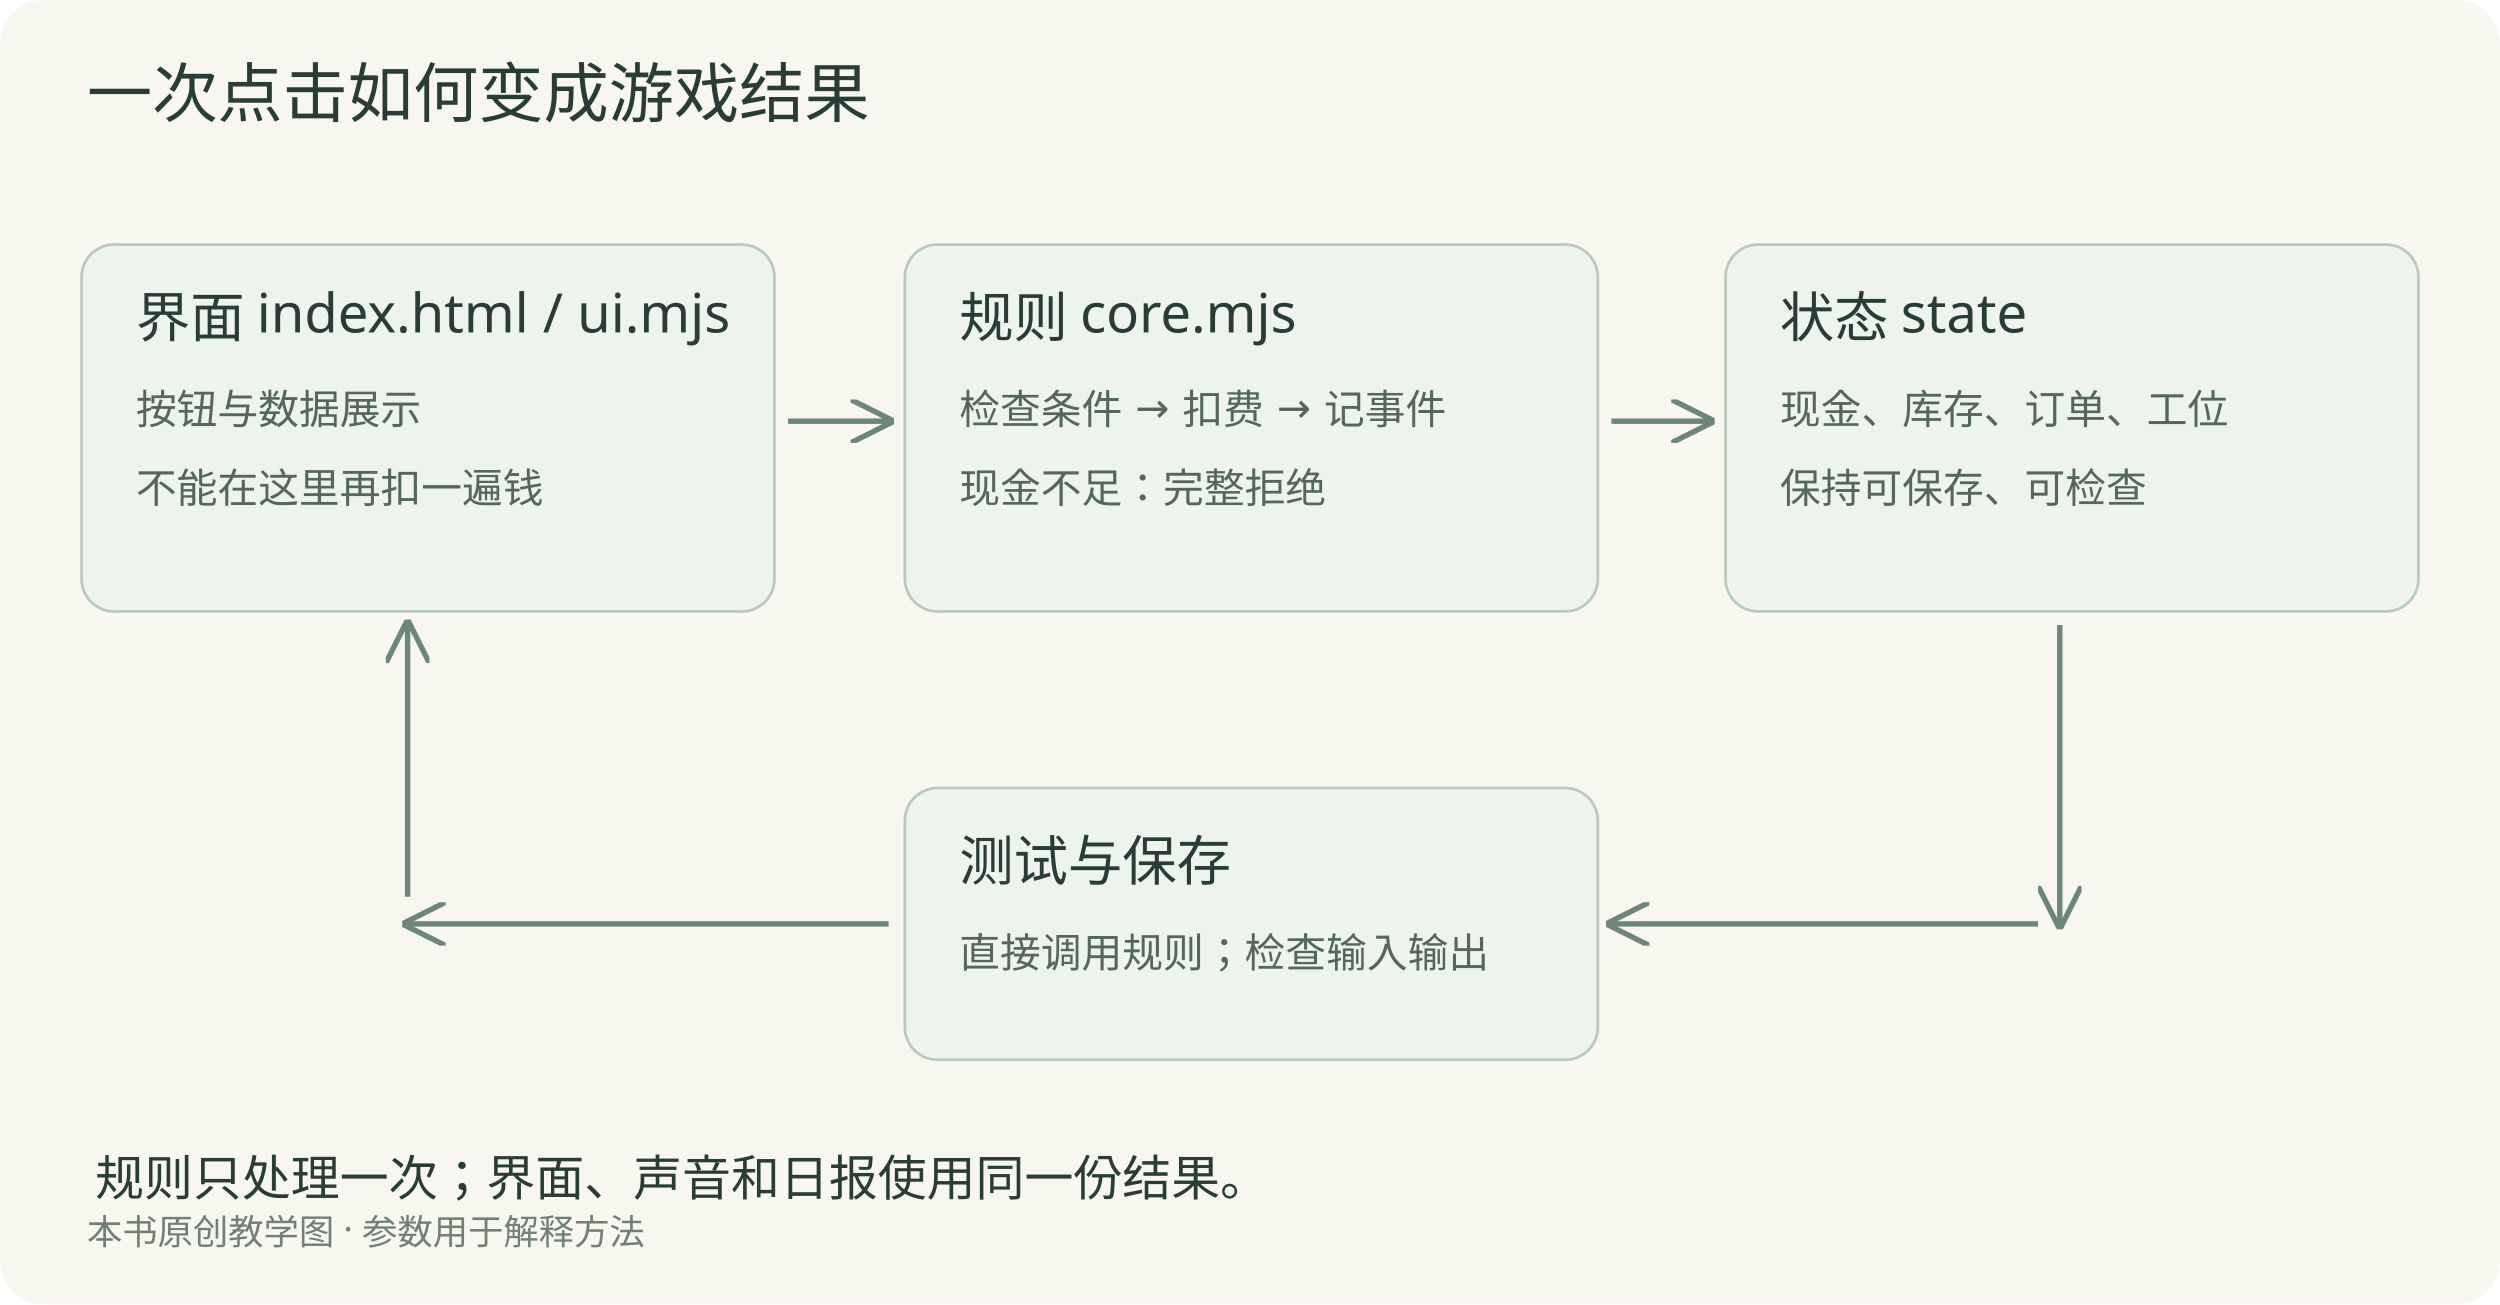
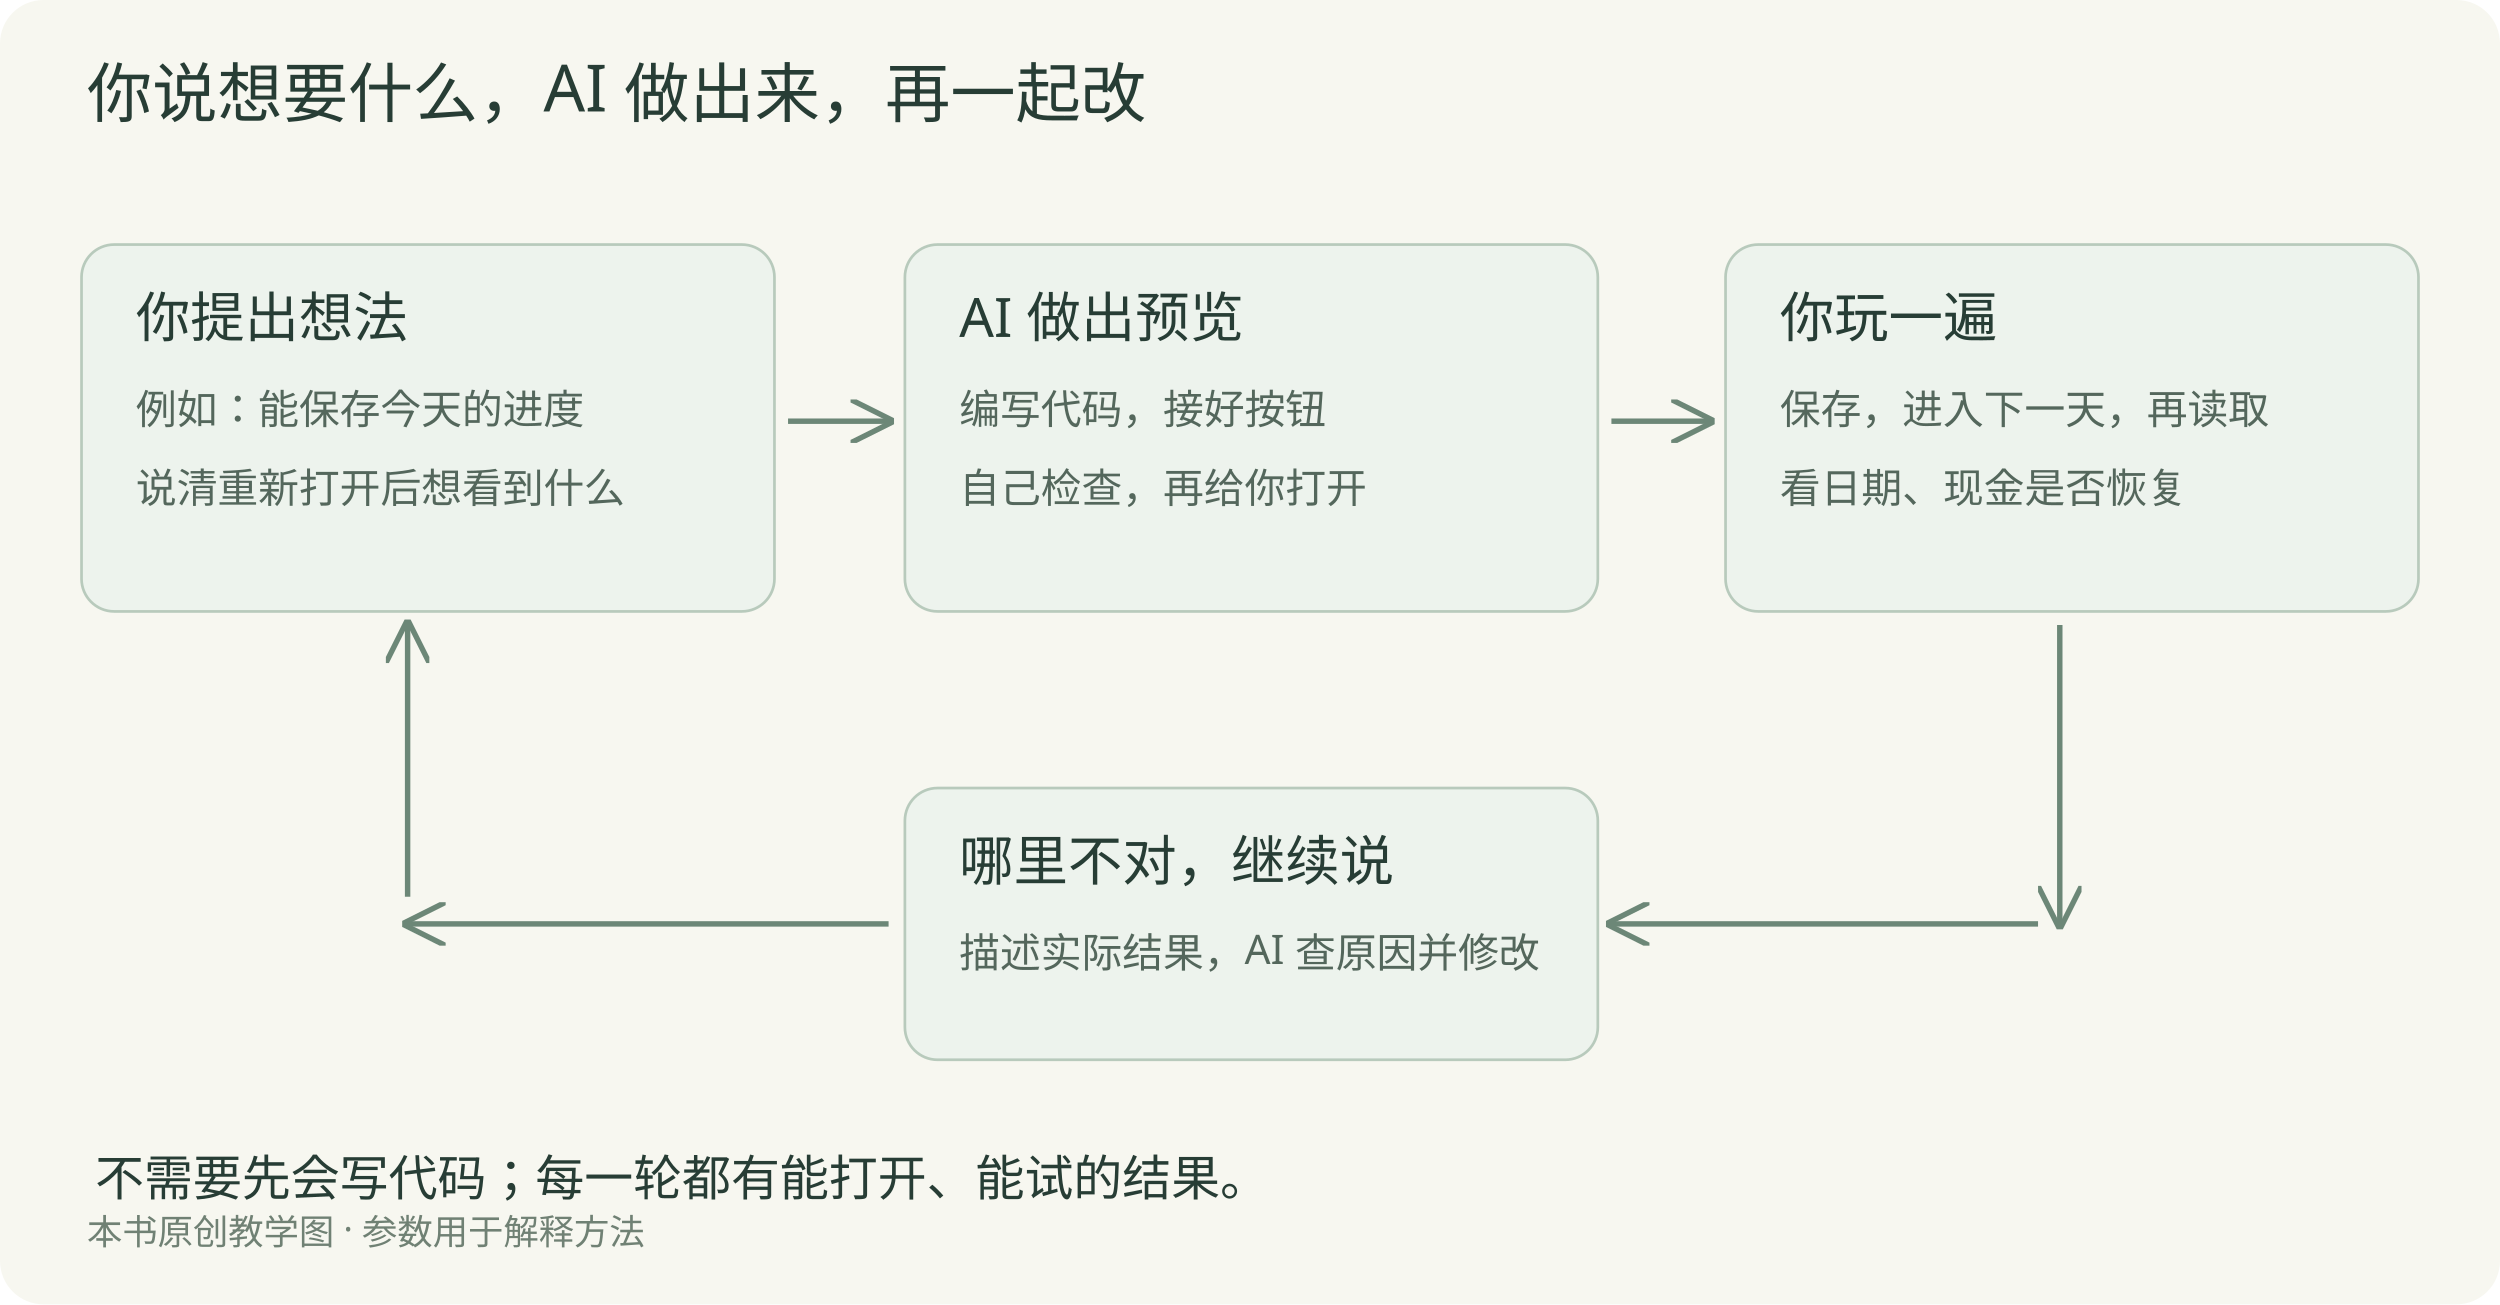
<svg xmlns="http://www.w3.org/2000/svg" viewBox="0 0 920 480" role="img" aria-labelledby="title desc">
  <defs>
    <marker id="a" markerWidth="8" markerHeight="8" refX="7" refY="4" orient="auto">
      <path d="M0 0L8 4L0 8" fill="none" stroke="#6c8777" />
    </marker>
  </defs>
  <rect width="920" height="480" rx="16" fill="#f7f7f0" />
  <g font-family="system-ui, sans-serif">
-     <text x="32" y="43" fill="#273d35" font-size="24">一次点击如何变成游戏结果</text>
+     <text x="32" y="43" fill="#273d35" font-size="24">你说想要什么，AI 做出来，再一起改</text>
    <rect x="30" y="90" width="255" height="135" rx="12" fill="#edf3ed" stroke="#b8cabc" />
-     <text x="50" y="124" fill="#273d35" font-size="20">界面 index.html / ui.mjs</text>
-     <text x="50" y="156" fill="#54675c" font-size="15">按钮与数据展示</text>
-     <text x="50" y="185" fill="#54675c" font-size="15">不能在这里再扣一遍钱</text>
+     <text x="50" y="124" fill="#273d35" font-size="20">你提出想法</text>
+     <text x="50" y="156" fill="#54675c" font-size="15">例如：能保存今天的进度</text>
+     <text x="50" y="185" fill="#54675c" font-size="15">说清重新打开后想看到什么</text>
    <rect x="333" y="90" width="255" height="135" rx="12" fill="#edf3ed" stroke="#b8cabc" />
-     <text x="353" y="124" fill="#273d35" font-size="20">规则 core.mjs</text>
-     <text x="353" y="156" fill="#54675c" font-size="15">检查条件 → 扣费 → 记事件</text>
-     <text x="353" y="185" fill="#54675c" font-size="15">现金不足：完整拒绝</text>
+     <text x="353" y="124" fill="#273d35" font-size="20">AI 做出预览</text>
+     <text x="353" y="156" fill="#54675c" font-size="15">编写代码，接好按钮</text>
+     <text x="353" y="185" fill="#54675c" font-size="15">自己检查，再给你打开</text>
    <rect x="635" y="90" width="255" height="135" rx="12" fill="#edf3ed" stroke="#b8cabc" />
-     <text x="655" y="124" fill="#273d35" font-size="20">状态 state</text>
-     <text x="655" y="156" fill="#54675c" font-size="15">现金、库存、订单、工位</text>
-     <text x="655" y="185" fill="#54675c" font-size="15">保持可保存、可检查</text>
+     <text x="655" y="124" fill="#273d35" font-size="20">你玩一遍</text>
+     <text x="655" y="156" fill="#54675c" font-size="15">保存，进入下一天，再读取</text>
+     <text x="655" y="185" fill="#54675c" font-size="15">看日期、现金是否恢复</text>
    <rect x="333" y="290" width="255" height="100" rx="12" fill="#edf3ed" stroke="#b8cabc" />
-     <text x="353" y="324" fill="#273d35" font-size="20">测试与保存</text>
-     <text x="353" y="356" fill="#54675c" font-size="15">直接调用规则；检查输入输出</text>
+     <text x="353" y="324" fill="#273d35" font-size="20">哪里不对，继续说</text>
+     <text x="353" y="356" fill="#54675c" font-size="15">描述实际结果，AI 查原因并修改</text>
    <path d="M290 155 L327 155" fill="none" stroke="#6c8777" stroke-width="2" marker-end="url(#a)" />
    <path d="M593 155 L629 155" fill="none" stroke="#6c8777" stroke-width="2" marker-end="url(#a)" />
    <path d="M758 230 L758 340" fill="none" stroke="#6c8777" stroke-width="2" marker-end="url(#a)" />
    <path d="M750 340 L593 340" fill="none" stroke="#6c8777" stroke-width="2" marker-end="url(#a)" />
    <path d="M327 340 L150 340" fill="none" stroke="#6c8777" stroke-width="2" marker-end="url(#a)" />
    <path d="M150 330 L150 230" fill="none" stroke="#6c8777" stroke-width="2" marker-end="url(#a)" />
-     <text x="35" y="440" fill="#273d35" font-size="18">规则只处理一次；界面、声音和日报使用同一份结果。</text>
+     <text x="35" y="440" fill="#273d35" font-size="18">不需要先会写代码；每一轮都有能打开、能试的结果。</text>
    <text x="32" y="458" fill="#708174" font-size="13">本书原创教学图 · 参数用于解释方法</text>
  </g>
</svg>
